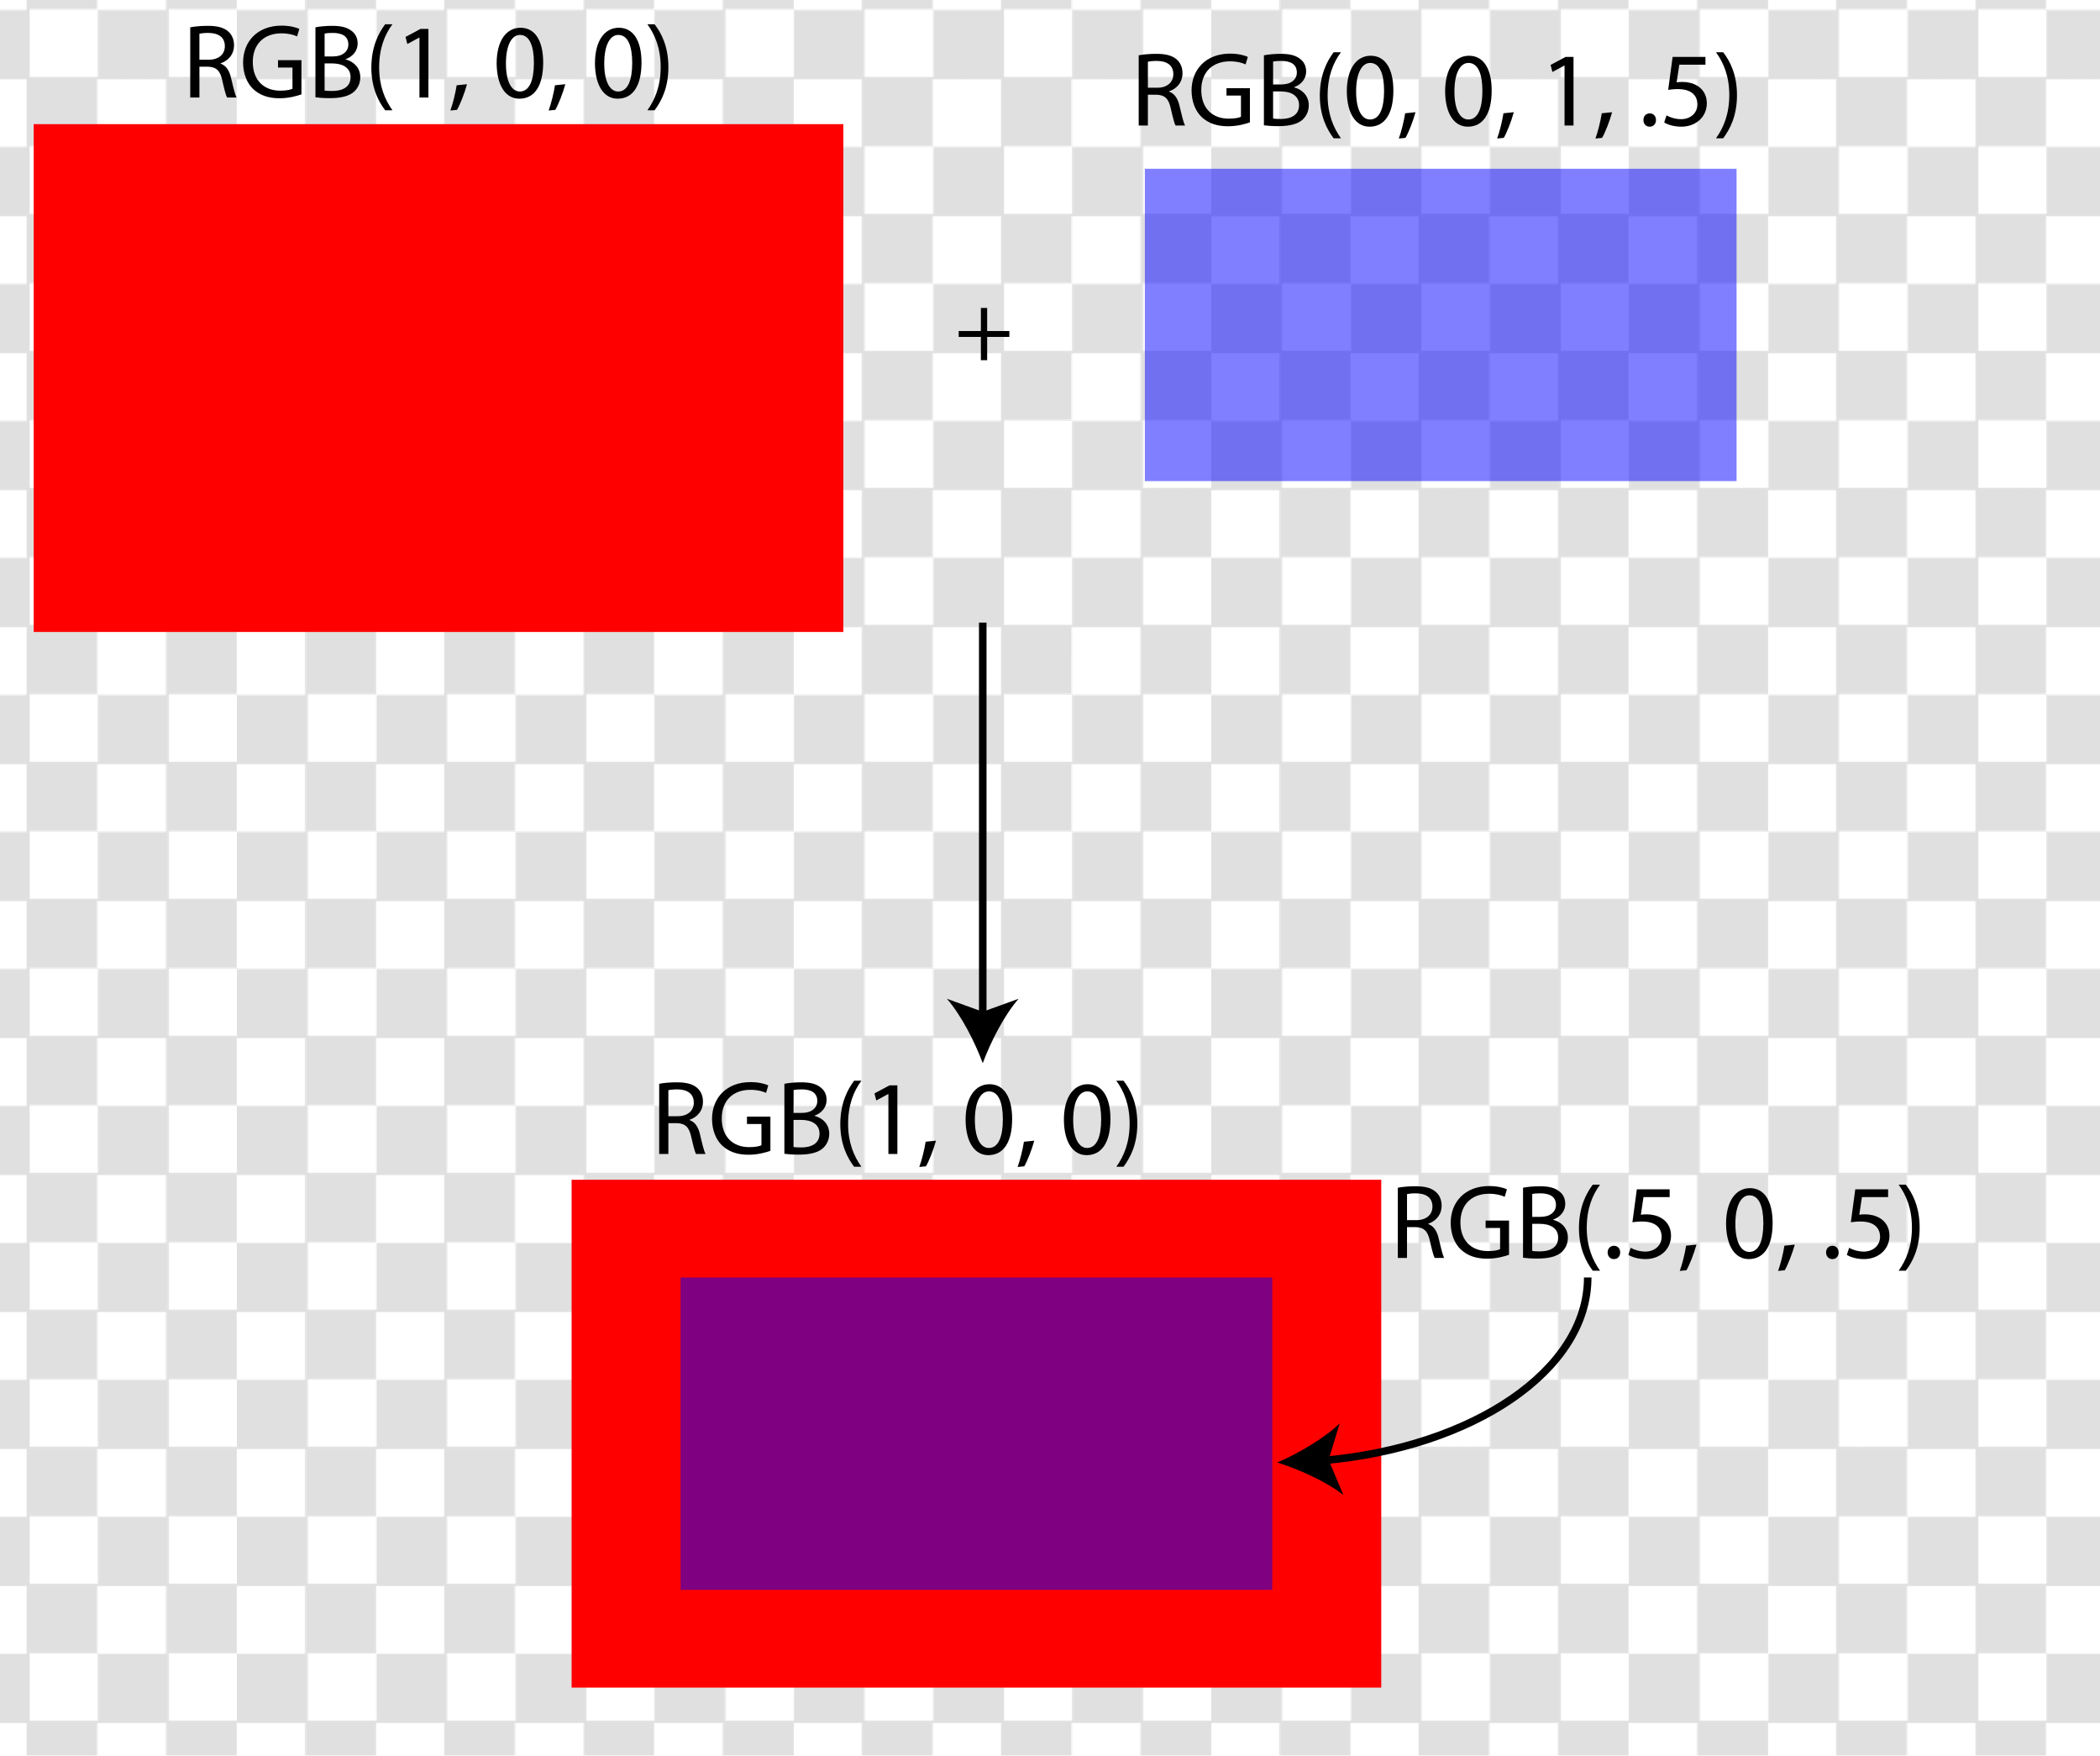
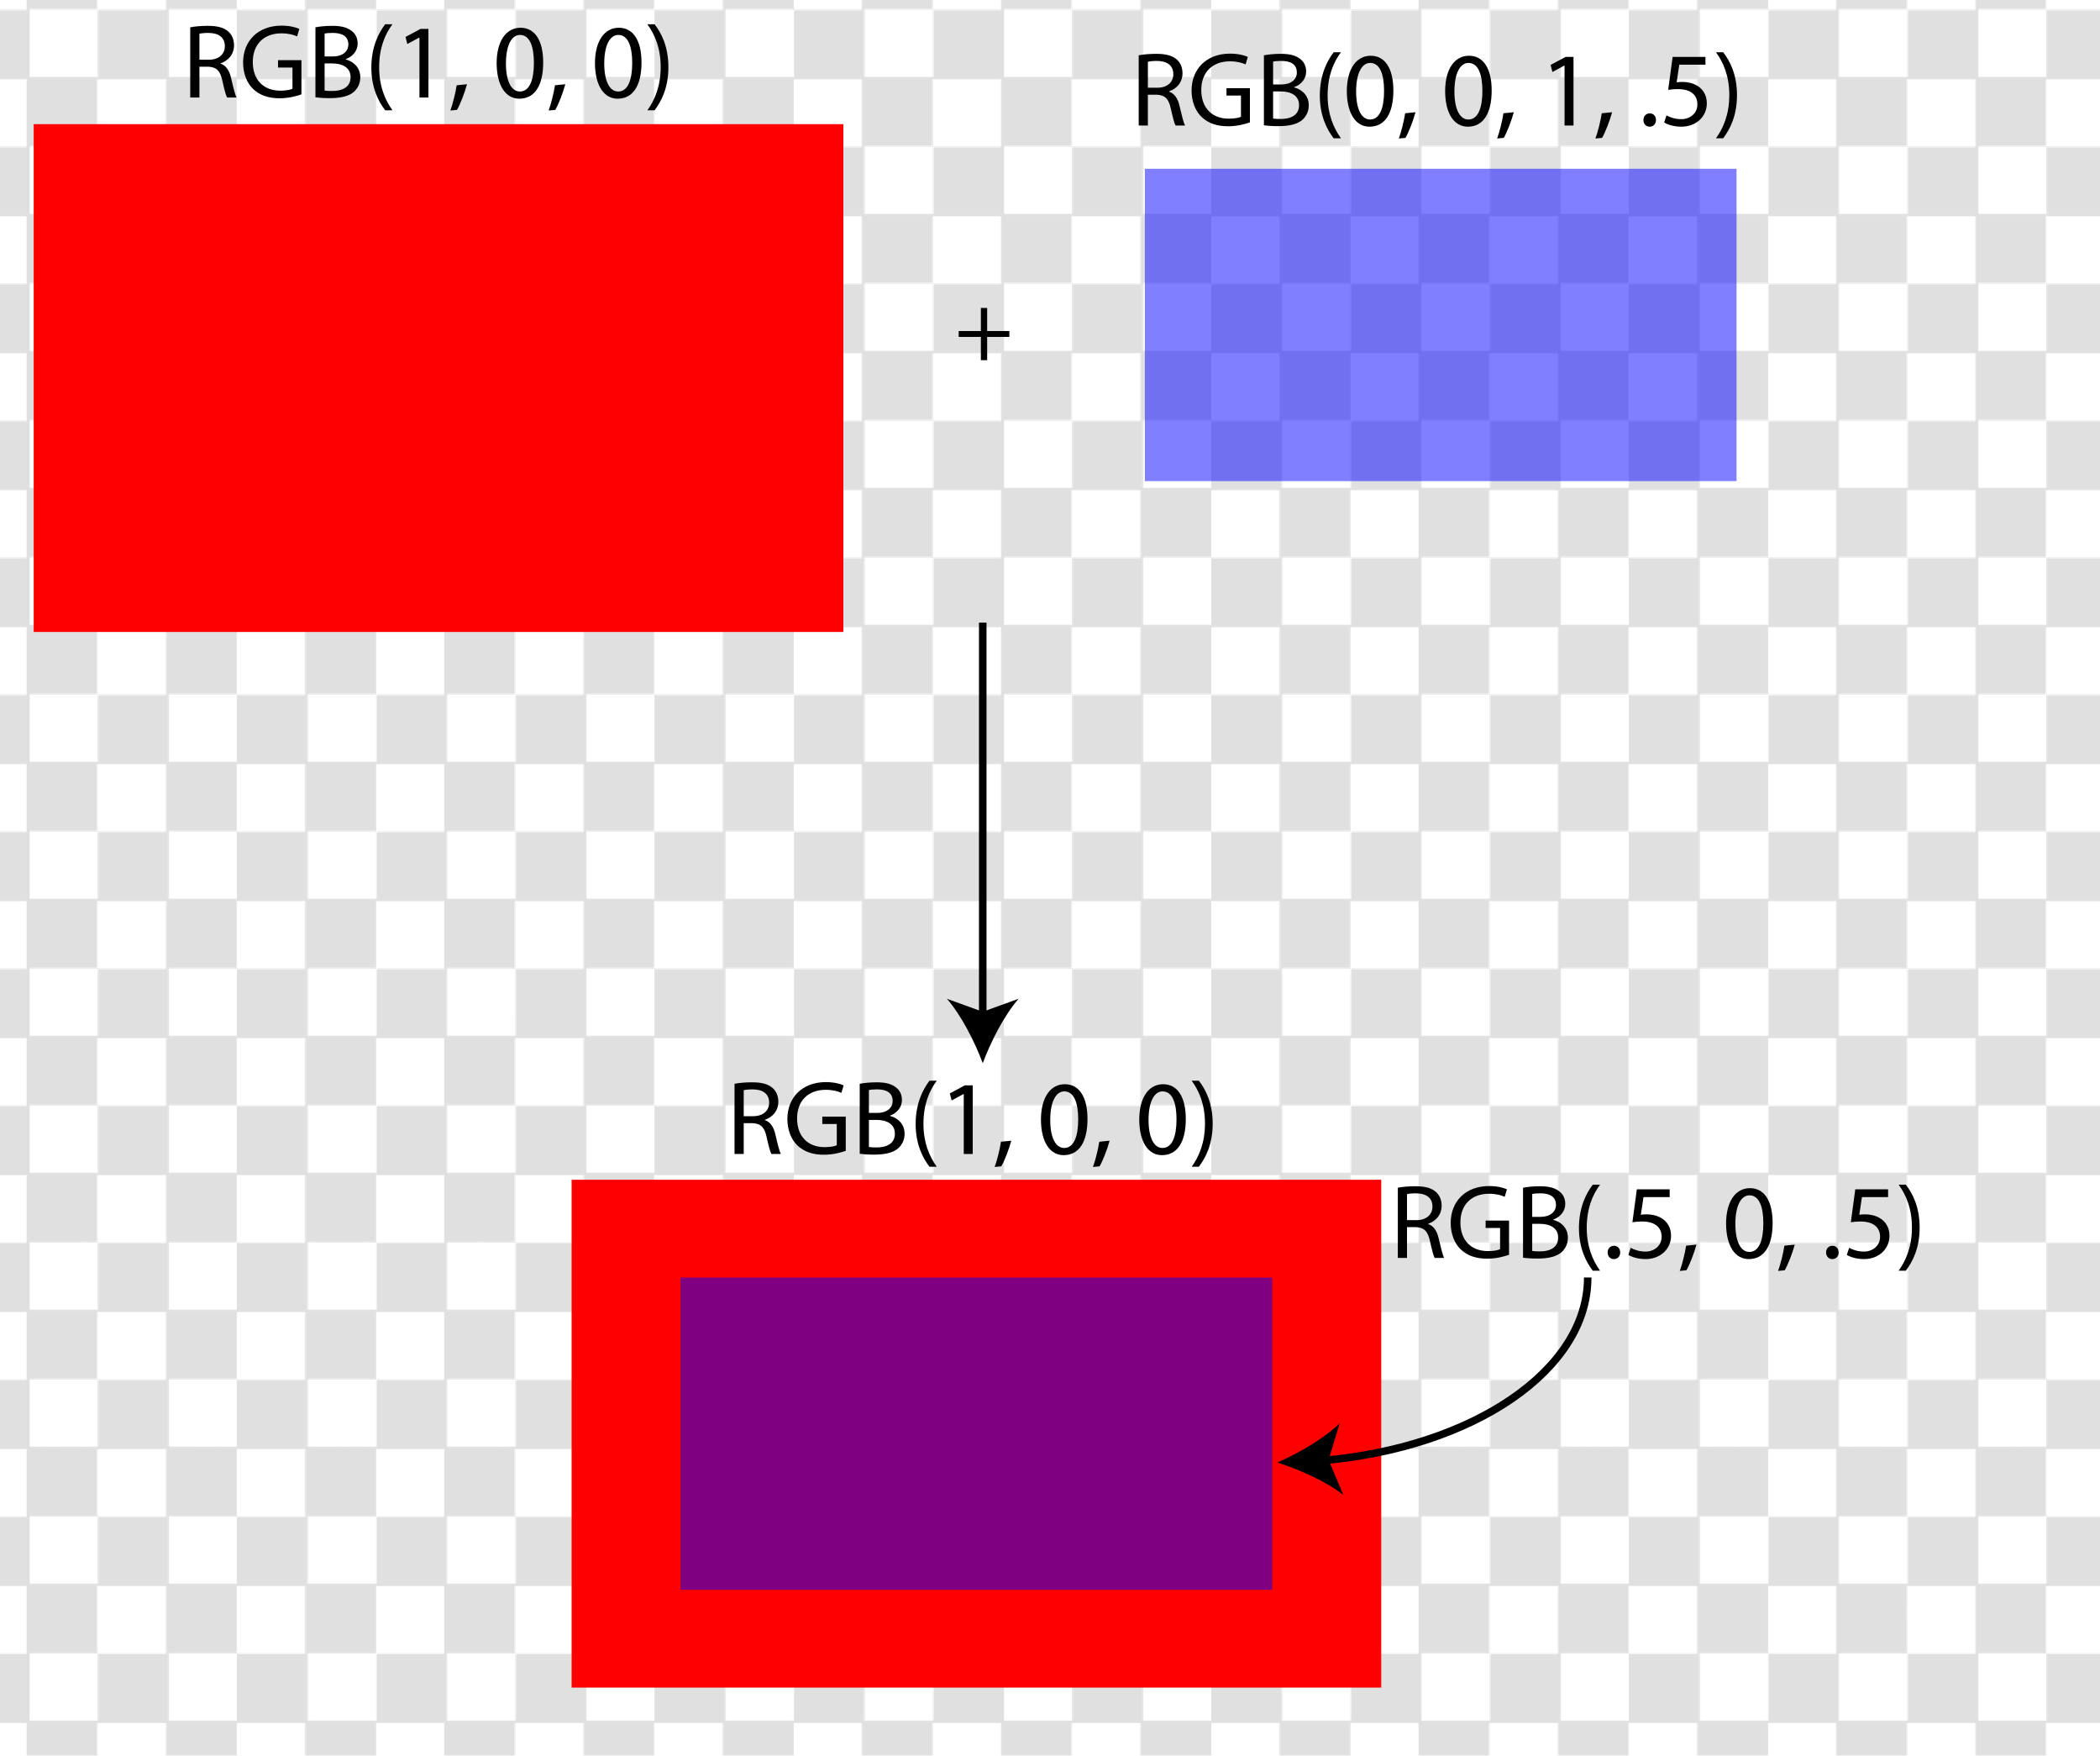
<svg xmlns="http://www.w3.org/2000/svg" version="1.1" x="0px" y="0px" width="278.714px" height="232.931px" viewBox="0 0 278.714 232.931" enable-background="new 0 0 278.714 232.931" xml:space="preserve">
  <pattern x="-23.976" y="-16.899" width="18.474" height="18.175" patternUnits="userSpaceOnUse" id="New_Pattern_Swatch_3" viewBox="0 -18.175 18.474 18.175" overflow="visible">
    <g>
      <polygon fill="none" points="0,0 18.474,0 18.474,-18.175 0,-18.175   " />
      <polygon fill="#E0E0E0" points="9.438,-8.938 0,-8.938 0,-18.175 9.438,-18.175   " />
      <polygon fill="#E0E0E0" points="18.474,0 9.036,0 9.036,-9.237 18.474,-9.237   " />
    </g>
  </pattern>
  <g id="Layer_2">
    <rect fill="url(#New_Pattern_Swatch_3)" width="278.714" height="232.931" />
  </g>
  <g id="Layer_1">
    <rect x="4.473" y="16.473" fill="#FF0000" width="107.456" height="67.382" />
    <g>
      <rect x="24.183" y="3" fill="none" width="68.037" height="10.047" />
      <path d="M25.247,3.625c0.617-0.126,1.499-0.196,2.339-0.196c1.303,0,2.143,0.238,2.731,0.771c0.477,0.42,0.743,1.064,0.743,1.793    c0,1.247-0.785,2.073-1.779,2.409v0.042c0.729,0.252,1.163,0.925,1.387,1.905c0.308,1.316,0.532,2.227,0.729,2.591h-1.261    c-0.154-0.266-0.364-1.079-0.63-2.255c-0.28-1.303-0.784-1.793-1.891-1.835h-1.148v4.09h-1.219V3.625z M26.466,7.925h1.247    c1.303,0,2.129-0.714,2.129-1.793c0-1.219-0.883-1.751-2.171-1.765c-0.588,0-1.008,0.056-1.205,0.112V7.925z" />
      <path d="M40.007,12.52c-0.546,0.196-1.625,0.519-2.899,0.519c-1.429,0-2.605-0.364-3.53-1.247    c-0.812-0.785-1.316-2.045-1.316-3.516c0.014-2.815,1.947-4.875,5.113-4.875c1.092,0,1.947,0.238,2.353,0.434L39.433,4.83    c-0.504-0.224-1.135-0.406-2.087-0.406c-2.297,0-3.796,1.429-3.796,3.796c0,2.396,1.443,3.81,3.642,3.81    c0.798,0,1.345-0.112,1.625-0.252V8.962h-1.919v-0.98h3.11V12.52z" />
      <path d="M41.865,3.625c0.532-0.112,1.373-0.196,2.228-0.196c1.218,0,2.003,0.21,2.591,0.687c0.49,0.364,0.784,0.924,0.784,1.667    c0,0.91-0.602,1.709-1.597,2.073v0.028c0.896,0.224,1.947,0.966,1.947,2.367c0,0.813-0.322,1.429-0.798,1.891    c-0.658,0.602-1.723,0.882-3.264,0.882c-0.84,0-1.485-0.056-1.891-0.112V3.625z M43.083,7.491h1.106    c1.289,0,2.045-0.672,2.045-1.583c0-1.106-0.84-1.541-2.073-1.541c-0.56,0-0.882,0.042-1.079,0.084V7.491z M43.083,12.016    c0.238,0.042,0.588,0.056,1.022,0.056c1.261,0,2.423-0.462,2.423-1.835c0-1.289-1.106-1.821-2.437-1.821h-1.009V12.016z" />
      <path d="M52.086,3.219c-1.023,1.373-1.765,3.194-1.765,5.729c0,2.493,0.771,4.286,1.765,5.687H51.12    c-0.882-1.163-1.835-2.956-1.835-5.687c0.014-2.759,0.953-4.552,1.835-5.729H52.086z" />
      <path d="M55.67,4.984h-0.028l-1.583,0.854l-0.238-0.938l1.989-1.064h1.051v9.105H55.67V4.984z" />
      <path d="M59.77,14.663c0.308-0.827,0.687-2.326,0.84-3.348l1.373-0.14c-0.322,1.191-0.938,2.746-1.331,3.404L59.77,14.663z" />
      <path d="M72.093,8.29c0,3.096-1.148,4.805-3.166,4.805c-1.779,0-2.984-1.667-3.012-4.679c0-3.054,1.316-4.734,3.166-4.734    C71,3.681,72.093,5.39,72.093,8.29z M67.148,8.43c0,2.367,0.729,3.712,1.849,3.712c1.261,0,1.863-1.471,1.863-3.796    c0-2.241-0.574-3.712-1.849-3.712C67.933,4.633,67.148,5.95,67.148,8.43z" />
      <path d="M72.817,14.663c0.308-0.827,0.687-2.326,0.84-3.348l1.373-0.14c-0.322,1.191-0.938,2.746-1.331,3.404L72.817,14.663z" />
      <path d="M85.141,8.29c0,3.096-1.148,4.805-3.166,4.805c-1.779,0-2.984-1.667-3.012-4.679c0-3.054,1.316-4.734,3.166-4.734    C84.048,3.681,85.141,5.39,85.141,8.29z M80.196,8.43c0,2.367,0.729,3.712,1.849,3.712c1.261,0,1.863-1.471,1.863-3.796    c0-2.241-0.574-3.712-1.849-3.712C80.98,4.633,80.196,5.95,80.196,8.43z" />
      <path d="M85.921,14.635c0.995-1.387,1.765-3.208,1.765-5.729c0-2.507-0.756-4.3-1.765-5.687h0.953    c0.896,1.148,1.835,2.941,1.835,5.701c0,2.745-0.938,4.524-1.835,5.715H85.921z" />
    </g>
    <rect x="151.947" y="22.393" fill="#0000FF" fill-opacity="0.5" width="78.53" height="41.446" />
    <g>
      <rect x="150.066" y="6.715" fill="none" width="82.293" height="10.046" />
      <path d="M151.13,7.34c0.616-0.126,1.499-0.196,2.34-0.196c1.303,0,2.143,0.238,2.731,0.771c0.476,0.42,0.742,1.064,0.742,1.793    c0,1.247-0.784,2.073-1.779,2.409v0.042c0.729,0.252,1.163,0.925,1.387,1.905c0.309,1.316,0.532,2.227,0.729,2.591h-1.261    c-0.154-0.266-0.364-1.079-0.63-2.255c-0.28-1.303-0.785-1.793-1.892-1.835h-1.148v4.09h-1.219V7.34z M152.349,11.641h1.247    c1.303,0,2.129-0.714,2.129-1.793c0-1.219-0.883-1.751-2.171-1.765c-0.589,0-1.009,0.056-1.205,0.112V11.641z" />
      <path d="M165.89,16.235c-0.546,0.196-1.624,0.519-2.899,0.519c-1.429,0-2.605-0.364-3.529-1.247    c-0.813-0.785-1.317-2.045-1.317-3.516c0.015-2.815,1.947-4.875,5.113-4.875c1.093,0,1.947,0.238,2.354,0.434l-0.295,0.995    c-0.504-0.224-1.134-0.406-2.087-0.406c-2.297,0-3.796,1.429-3.796,3.796c0,2.396,1.442,3.81,3.642,3.81    c0.799,0,1.345-0.112,1.625-0.252v-2.815h-1.919v-0.98h3.109V16.235z" />
      <path d="M167.749,7.34c0.532-0.112,1.373-0.196,2.228-0.196c1.219,0,2.003,0.21,2.591,0.687c0.49,0.364,0.785,0.924,0.785,1.667    c0,0.91-0.603,1.709-1.598,2.073v0.028c0.896,0.224,1.947,0.966,1.947,2.367c0,0.813-0.322,1.429-0.798,1.891    c-0.659,0.602-1.724,0.882-3.264,0.882c-0.841,0-1.485-0.056-1.892-0.112V7.34z M168.967,11.207h1.106    c1.289,0,2.045-0.672,2.045-1.583c0-1.106-0.84-1.541-2.072-1.541c-0.561,0-0.883,0.042-1.079,0.084V11.207z M168.967,15.731    c0.238,0.042,0.588,0.056,1.022,0.056c1.261,0,2.424-0.462,2.424-1.835c0-1.289-1.107-1.821-2.438-1.821h-1.009V15.731z" />
      <path d="M177.97,6.934c-1.022,1.373-1.766,3.194-1.766,5.729c0,2.493,0.771,4.286,1.766,5.687h-0.967    c-0.883-1.163-1.835-2.956-1.835-5.687c0.014-2.759,0.952-4.552,1.835-5.729H177.97z" />
      <path d="M184.929,12.005c0,3.096-1.148,4.805-3.166,4.805c-1.778,0-2.983-1.667-3.012-4.679c0-3.054,1.317-4.734,3.166-4.734    C183.836,7.396,184.929,9.105,184.929,12.005z M179.985,12.145c0,2.367,0.728,3.712,1.849,3.712c1.261,0,1.863-1.471,1.863-3.796    c0-2.241-0.574-3.712-1.85-3.712C180.769,8.349,179.985,9.666,179.985,12.145z" />
      <path d="M185.654,18.378c0.308-0.827,0.686-2.326,0.84-3.348l1.373-0.14c-0.322,1.191-0.938,2.746-1.331,3.404L185.654,18.378z" />
      <path d="M197.976,12.005c0,3.096-1.148,4.805-3.166,4.805c-1.778,0-2.983-1.667-3.012-4.679c0-3.054,1.317-4.734,3.166-4.734    C196.883,7.396,197.976,9.105,197.976,12.005z M193.032,12.145c0,2.367,0.728,3.712,1.849,3.712c1.261,0,1.863-1.471,1.863-3.796    c0-2.241-0.574-3.712-1.85-3.712C193.816,8.349,193.032,9.666,193.032,12.145z" />
      <path d="M198.701,18.378c0.308-0.827,0.686-2.326,0.84-3.348l1.373-0.14c-0.322,1.191-0.938,2.746-1.331,3.404L198.701,18.378z" />
      <path d="M207.647,8.699h-0.028l-1.582,0.854l-0.238-0.938l1.989-1.064h1.05v9.105h-1.19V8.699z" />
      <path d="M211.748,18.378c0.308-0.827,0.686-2.326,0.84-3.348l1.373-0.14c-0.322,1.191-0.938,2.746-1.331,3.404L211.748,18.378z" />
      <path d="M218.117,15.927c0-0.518,0.35-0.882,0.84-0.882c0.491,0,0.827,0.364,0.827,0.882c0,0.504-0.322,0.883-0.841,0.883    C218.453,16.81,218.117,16.431,218.117,15.927z" />
      <path d="M226.351,8.587h-3.474l-0.351,2.339c0.21-0.028,0.406-0.056,0.742-0.056c0.7,0,1.401,0.154,1.961,0.49    c0.715,0.406,1.303,1.191,1.303,2.339c0,1.779-1.414,3.11-3.39,3.11c-0.994,0-1.835-0.28-2.27-0.561l0.309-0.938    c0.378,0.224,1.12,0.504,1.947,0.504c1.162,0,2.157-0.756,2.157-1.975c-0.015-1.177-0.799-2.017-2.62-2.017    c-0.518,0-0.924,0.056-1.261,0.098l0.589-4.371h4.356V8.587z" />
      <path d="M227.748,18.35c0.994-1.387,1.765-3.208,1.765-5.729c0-2.507-0.756-4.3-1.765-5.687h0.952    c0.896,1.148,1.835,2.941,1.835,5.701c0,2.745-0.938,4.524-1.835,5.715H227.748z" />
    </g>
    <g>
      <path d="M131.017,40.861v3.063h2.945v0.782h-2.945v3.088h-0.834v-3.088h-2.945v-0.782h2.945v-3.063H131.017z" />
    </g>
    <g>
      <g>
        <line fill="none" stroke="#000000" stroke-miterlimit="10" x1="130.431" y1="82.615" x2="130.431" y2="135.042" />
        <g>
          <path d="M130.431,141.077c-1.054-2.84-2.852-6.363-4.756-8.548l4.756,1.721l4.755-1.721      C133.282,134.713,131.484,138.237,130.431,141.077z" />
        </g>
      </g>
    </g>
    <rect x="75.864" y="156.544" fill="#FF0000" width="107.457" height="67.383" />
    <g>
-       <rect x="86.422" y="143.184" fill="none" width="86.34" height="10.046" />
-       <path d="M87.487,143.808c0.616-0.126,1.499-0.195,2.339-0.195c1.303,0,2.143,0.237,2.731,0.77    c0.476,0.421,0.743,1.065,0.743,1.793c0,1.247-0.785,2.073-1.779,2.41v0.042c0.729,0.252,1.163,0.924,1.387,1.904    c0.308,1.317,0.532,2.228,0.729,2.592h-1.261c-0.154-0.267-0.364-1.078-0.63-2.255c-0.28-1.303-0.784-1.793-1.891-1.835h-1.148    v4.09h-1.219V143.808z M88.706,148.109h1.247c1.303,0,2.129-0.715,2.129-1.793c0-1.219-0.883-1.751-2.171-1.765    c-0.588,0-1.008,0.056-1.205,0.111V148.109z" />
-       <path d="M102.247,152.704c-0.546,0.196-1.625,0.518-2.899,0.518c-1.429,0-2.605-0.364-3.53-1.246    c-0.813-0.784-1.316-2.045-1.316-3.516c0.014-2.816,1.947-4.875,5.113-4.875c1.092,0,1.947,0.238,2.353,0.435l-0.294,0.994    c-0.504-0.225-1.135-0.406-2.087-0.406c-2.297,0-3.796,1.429-3.796,3.796c0,2.396,1.443,3.811,3.642,3.811    c0.798,0,1.345-0.112,1.625-0.253v-2.815h-1.919v-0.98h3.11V152.704z" />
-       <path d="M104.104,143.808c0.532-0.111,1.373-0.195,2.228-0.195c1.218,0,2.003,0.21,2.591,0.686    c0.49,0.364,0.784,0.925,0.784,1.667c0,0.911-0.602,1.709-1.597,2.073v0.028c0.896,0.224,1.947,0.967,1.947,2.367    c0,0.813-0.322,1.429-0.798,1.891c-0.658,0.603-1.723,0.883-3.264,0.883c-0.84,0-1.485-0.056-1.891-0.112V143.808z     M105.323,147.674h1.106c1.289,0,2.045-0.672,2.045-1.583c0-1.106-0.841-1.54-2.073-1.54c-0.561,0-0.882,0.042-1.079,0.084    V147.674z M105.323,152.199c0.238,0.042,0.588,0.057,1.022,0.057c1.261,0,2.423-0.463,2.423-1.835    c0-1.289-1.106-1.821-2.437-1.821h-1.009V152.199z" />
-       <path d="M114.326,143.402c-1.022,1.373-1.765,3.194-1.765,5.729c0,2.493,0.771,4.286,1.765,5.688h-0.966    c-0.882-1.163-1.835-2.956-1.835-5.688c0.014-2.76,0.953-4.553,1.835-5.729H114.326z" />
-       <path d="M117.91,145.167h-0.028l-1.583,0.854l-0.238-0.938l1.989-1.064h1.051v9.104h-1.191V145.167z" />
-       <path d="M122.01,154.846c0.308-0.826,0.687-2.325,0.84-3.348l1.373-0.14c-0.322,1.19-0.938,2.745-1.331,3.403L122.01,154.846z" />
-       <path d="M134.333,148.473c0,3.096-1.148,4.805-3.166,4.805c-1.779,0-2.984-1.667-3.012-4.679c0-3.054,1.316-4.734,3.166-4.734    C133.24,143.865,134.333,145.574,134.333,148.473z M129.388,148.613c0,2.367,0.729,3.712,1.849,3.712    c1.261,0,1.863-1.471,1.863-3.796c0-2.241-0.574-3.712-1.849-3.712C130.173,144.817,129.388,146.133,129.388,148.613z" />
-       <path d="M135.057,154.846c0.308-0.826,0.687-2.325,0.84-3.348l1.373-0.14c-0.322,1.19-0.938,2.745-1.331,3.403L135.057,154.846z" />
-       <path d="M147.38,148.473c0,3.096-1.148,4.805-3.166,4.805c-1.778,0-2.983-1.667-3.012-4.679c0-3.054,1.317-4.734,3.166-4.734    C146.288,143.865,147.38,145.574,147.38,148.473z M142.436,148.613c0,2.367,0.729,3.712,1.849,3.712    c1.261,0,1.863-1.471,1.863-3.796c0-2.241-0.574-3.712-1.85-3.712C143.22,144.817,142.436,146.133,142.436,148.613z" />
-       <path d="M148.161,154.819c0.994-1.387,1.765-3.208,1.765-5.729c0-2.508-0.756-4.301-1.765-5.688h0.952    c0.896,1.149,1.835,2.942,1.835,5.701c0,2.746-0.938,4.524-1.835,5.716H148.161z" />
+       <rect x="96.422" y="143.184" fill="none" width="86.34" height="10.046" />
+       <path d="M97.487,143.808c0.616-0.126,1.499-0.195,2.339-0.195c1.303,0,2.143,0.237,2.731,0.77    c0.476,0.421,0.743,1.065,0.743,1.793c0,1.247-0.785,2.073-1.779,2.41v0.042c0.729,0.252,1.163,0.924,1.387,1.904    c0.308,1.317,0.532,2.228,0.729,2.592h-1.261c-0.154-0.267-0.364-1.078-0.63-2.255c-0.28-1.303-0.784-1.793-1.891-1.835h-1.148    v4.09h-1.219V143.808z M98.706,148.109h1.247c1.303,0,2.129-0.715,2.129-1.793c0-1.219-0.883-1.751-2.171-1.765    c-0.588,0-1.008,0.056-1.205,0.111V148.109z" />
+       <path d="M112.247,152.704c-0.546,0.196-1.625,0.518-2.899,0.518c-1.429,0-2.605-0.364-3.53-1.246    c-0.813-0.784-1.316-2.045-1.316-3.516c0.014-2.816,1.947-4.875,5.113-4.875c1.092,0,1.947,0.238,2.353,0.435l-0.294,0.994    c-0.504-0.225-1.135-0.406-2.087-0.406c-2.297,0-3.796,1.429-3.796,3.796c0,2.396,1.443,3.811,3.642,3.811    c0.798,0,1.345-0.112,1.625-0.253v-2.815h-1.919v-0.98h3.11V152.704z" />
+       <path d="M114.104,143.808c0.532-0.111,1.373-0.195,2.228-0.195c1.218,0,2.003,0.21,2.591,0.686    c0.49,0.364,0.784,0.925,0.784,1.667c0,0.911-0.602,1.709-1.597,2.073v0.028c0.896,0.224,1.947,0.967,1.947,2.367    c0,0.813-0.322,1.429-0.798,1.891c-0.658,0.603-1.723,0.883-3.264,0.883c-0.84,0-1.485-0.056-1.891-0.112V143.808z     M115.323,147.674h1.106c1.289,0,2.045-0.672,2.045-1.583c0-1.106-0.841-1.54-2.073-1.54c-0.561,0-0.882,0.042-1.079,0.084    V147.674z M115.323,152.199c0.238,0.042,0.588,0.057,1.022,0.057c1.261,0,2.423-0.463,2.423-1.835    c0-1.289-1.106-1.821-2.437-1.821h-1.009V152.199z" />
+       <path d="M124.326,143.402c-1.022,1.373-1.765,3.194-1.765,5.729c0,2.493,0.771,4.286,1.765,5.688h-0.966    c-0.882-1.163-1.835-2.956-1.835-5.688c0.014-2.76,0.953-4.553,1.835-5.729H124.326z" />
+       <path d="M127.91,145.167h-0.028l-1.583,0.854l-0.238-0.938l1.989-1.064h1.051v9.104h-1.191V145.167z" />
+       <path d="M132.01,154.846c0.308-0.826,0.687-2.325,0.84-3.348l1.373-0.14c-0.322,1.19-0.938,2.745-1.331,3.403L132.01,154.846z" />
+       <path d="M144.333,148.473c0,3.096-1.148,4.805-3.166,4.805c-1.779,0-2.984-1.667-3.012-4.679c0-3.054,1.316-4.734,3.166-4.734    C143.24,143.865,144.333,145.574,144.333,148.473z M139.388,148.613c0,2.367,0.729,3.712,1.849,3.712    c1.261,0,1.863-1.471,1.863-3.796c0-2.241-0.574-3.712-1.849-3.712C140.173,144.817,139.388,146.133,139.388,148.613z" />
+       <path d="M145.057,154.846c0.308-0.826,0.687-2.325,0.84-3.348l1.373-0.14c-0.322,1.19-0.938,2.745-1.331,3.403L145.057,154.846z" />
+       <path d="M157.38,148.473c0,3.096-1.148,4.805-3.166,4.805c-1.778,0-2.983-1.667-3.012-4.679c0-3.054,1.317-4.734,3.166-4.734    C156.288,143.865,157.38,145.574,157.38,148.473z M152.436,148.613c0,2.367,0.729,3.712,1.849,3.712    c1.261,0,1.863-1.471,1.863-3.796c0-2.241-0.574-3.712-1.85-3.712C153.22,144.817,152.436,146.133,152.436,148.613z" />
+       <path d="M158.161,154.819c0.994-1.387,1.765-3.208,1.765-5.729c0-2.508-0.756-4.301-1.765-5.688h0.952    c0.896,1.149,1.835,2.942,1.835,5.701c0,2.746-0.938,4.524-1.835,5.716H158.161z" />
    </g>
    <rect x="90.328" y="169.512" opacity="0.5" fill="#0000FF" width="78.529" height="41.446" />
    <g>
      <g>
        <path fill="none" stroke="#000000" stroke-miterlimit="10" d="M210.723,169.512c0,12.35-15.264,22.554-35.177,24.29" />
        <g>
          <path d="M169.514,194.063c2.781-1.199,6.207-3.177,8.29-5.191l-1.472,4.838l1.964,4.66      C176.016,196.581,172.405,194.967,169.514,194.063z" />
        </g>
      </g>
    </g>
    <g>
      <rect x="184.457" y="156.976" fill="none" width="96.75" height="10.047" />
      <path d="M185.521,157.6c0.616-0.126,1.499-0.195,2.34-0.195c1.302,0,2.143,0.237,2.731,0.771c0.476,0.42,0.742,1.064,0.742,1.793    c0,1.246-0.784,2.072-1.779,2.409v0.042c0.729,0.252,1.163,0.924,1.387,1.904c0.309,1.317,0.532,2.228,0.729,2.592h-1.261    c-0.154-0.267-0.364-1.078-0.63-2.255c-0.28-1.303-0.785-1.793-1.892-1.835h-1.148v4.09h-1.219V157.6z M186.74,161.901h1.247    c1.303,0,2.129-0.715,2.129-1.793c0-1.219-0.883-1.751-2.171-1.765c-0.589,0-1.009,0.056-1.205,0.111V161.901z" />
      <path d="M200.281,166.496c-0.546,0.195-1.624,0.518-2.899,0.518c-1.429,0-2.605-0.364-3.529-1.246    c-0.813-0.784-1.317-2.045-1.317-3.516c0.015-2.816,1.947-4.875,5.113-4.875c1.093,0,1.947,0.238,2.354,0.435l-0.295,0.994    c-0.504-0.225-1.134-0.406-2.087-0.406c-2.297,0-3.796,1.429-3.796,3.796c0,2.396,1.442,3.811,3.642,3.811    c0.799,0,1.345-0.112,1.625-0.253v-2.815h-1.919v-0.98h3.109V166.496z" />
      <path d="M202.139,157.6c0.532-0.111,1.373-0.195,2.228-0.195c1.219,0,2.003,0.21,2.591,0.686c0.49,0.364,0.785,0.925,0.785,1.667    c0,0.911-0.603,1.709-1.598,2.073v0.028c0.896,0.224,1.947,0.967,1.947,2.367c0,0.813-0.322,1.429-0.798,1.891    c-0.659,0.603-1.724,0.883-3.264,0.883c-0.841,0-1.485-0.056-1.892-0.112V157.6z M203.358,161.466h1.106    c1.289,0,2.045-0.672,2.045-1.583c0-1.106-0.84-1.54-2.073-1.54c-0.56,0-0.882,0.042-1.078,0.084V161.466z M203.358,165.991    c0.238,0.042,0.588,0.057,1.022,0.057c1.261,0,2.424-0.463,2.424-1.835c0-1.289-1.107-1.821-2.438-1.821h-1.009V165.991z" />
      <path d="M212.361,157.194c-1.022,1.373-1.766,3.194-1.766,5.729c0,2.493,0.771,4.286,1.766,5.688h-0.967    c-0.883-1.163-1.835-2.956-1.835-5.688c0.014-2.76,0.952-4.553,1.835-5.729H212.361z" />
      <path d="M213.367,166.187c0-0.519,0.35-0.883,0.841-0.883c0.49,0,0.826,0.364,0.826,0.883c0,0.504-0.322,0.883-0.841,0.883    C213.703,167.07,213.367,166.691,213.367,166.187z" />
      <path d="M221.601,158.847h-3.474l-0.351,2.339c0.21-0.027,0.406-0.056,0.742-0.056c0.7,0,1.401,0.154,1.961,0.49    c0.715,0.406,1.303,1.19,1.303,2.339c0,1.779-1.414,3.11-3.39,3.11c-0.994,0-1.835-0.28-2.27-0.561l0.309-0.938    c0.378,0.224,1.121,0.504,1.947,0.504c1.162,0,2.157-0.756,2.157-1.975c-0.015-1.177-0.799-2.018-2.62-2.018    c-0.518,0-0.924,0.057-1.26,0.099l0.588-4.37h4.356V158.847z" />
      <path d="M222.942,168.638c0.308-0.826,0.686-2.325,0.84-3.348l1.373-0.14c-0.322,1.19-0.938,2.745-1.331,3.403L222.942,168.638z" />
      <path d="M235.264,162.265c0,3.096-1.148,4.805-3.166,4.805c-1.778,0-2.983-1.667-3.012-4.679c0-3.054,1.317-4.734,3.166-4.734    C234.171,157.657,235.264,159.366,235.264,162.265z M230.32,162.405c0,2.367,0.728,3.712,1.849,3.712    c1.261,0,1.863-1.471,1.863-3.796c0-2.241-0.574-3.712-1.85-3.712C231.104,158.609,230.32,159.925,230.32,162.405z" />
      <path d="M235.989,168.638c0.308-0.826,0.686-2.325,0.84-3.348l1.373-0.14c-0.322,1.19-0.938,2.745-1.331,3.403L235.989,168.638z" />
      <path d="M242.358,166.187c0-0.519,0.35-0.883,0.84-0.883c0.491,0,0.827,0.364,0.827,0.883c0,0.504-0.322,0.883-0.841,0.883    C242.694,167.07,242.358,166.691,242.358,166.187z" />
      <path d="M250.592,158.847h-3.474l-0.351,2.339c0.21-0.027,0.406-0.056,0.742-0.056c0.7,0,1.401,0.154,1.961,0.49    c0.715,0.406,1.303,1.19,1.303,2.339c0,1.779-1.414,3.11-3.39,3.11c-0.994,0-1.835-0.28-2.27-0.561l0.309-0.938    c0.378,0.224,1.12,0.504,1.947,0.504c1.162,0,2.157-0.756,2.157-1.975c-0.015-1.177-0.799-2.018-2.62-2.018    c-0.518,0-0.924,0.057-1.261,0.099l0.589-4.37h4.356V158.847z" />
      <path d="M251.989,168.611c0.994-1.387,1.765-3.208,1.765-5.729c0-2.508-0.756-4.301-1.765-5.688h0.952    c0.896,1.149,1.835,2.942,1.835,5.701c0,2.746-0.938,4.524-1.835,5.716H251.989z" />
    </g>
    <g>
	</g>
    <g>
	</g>
    <g>
	</g>
  </g>
</svg>
